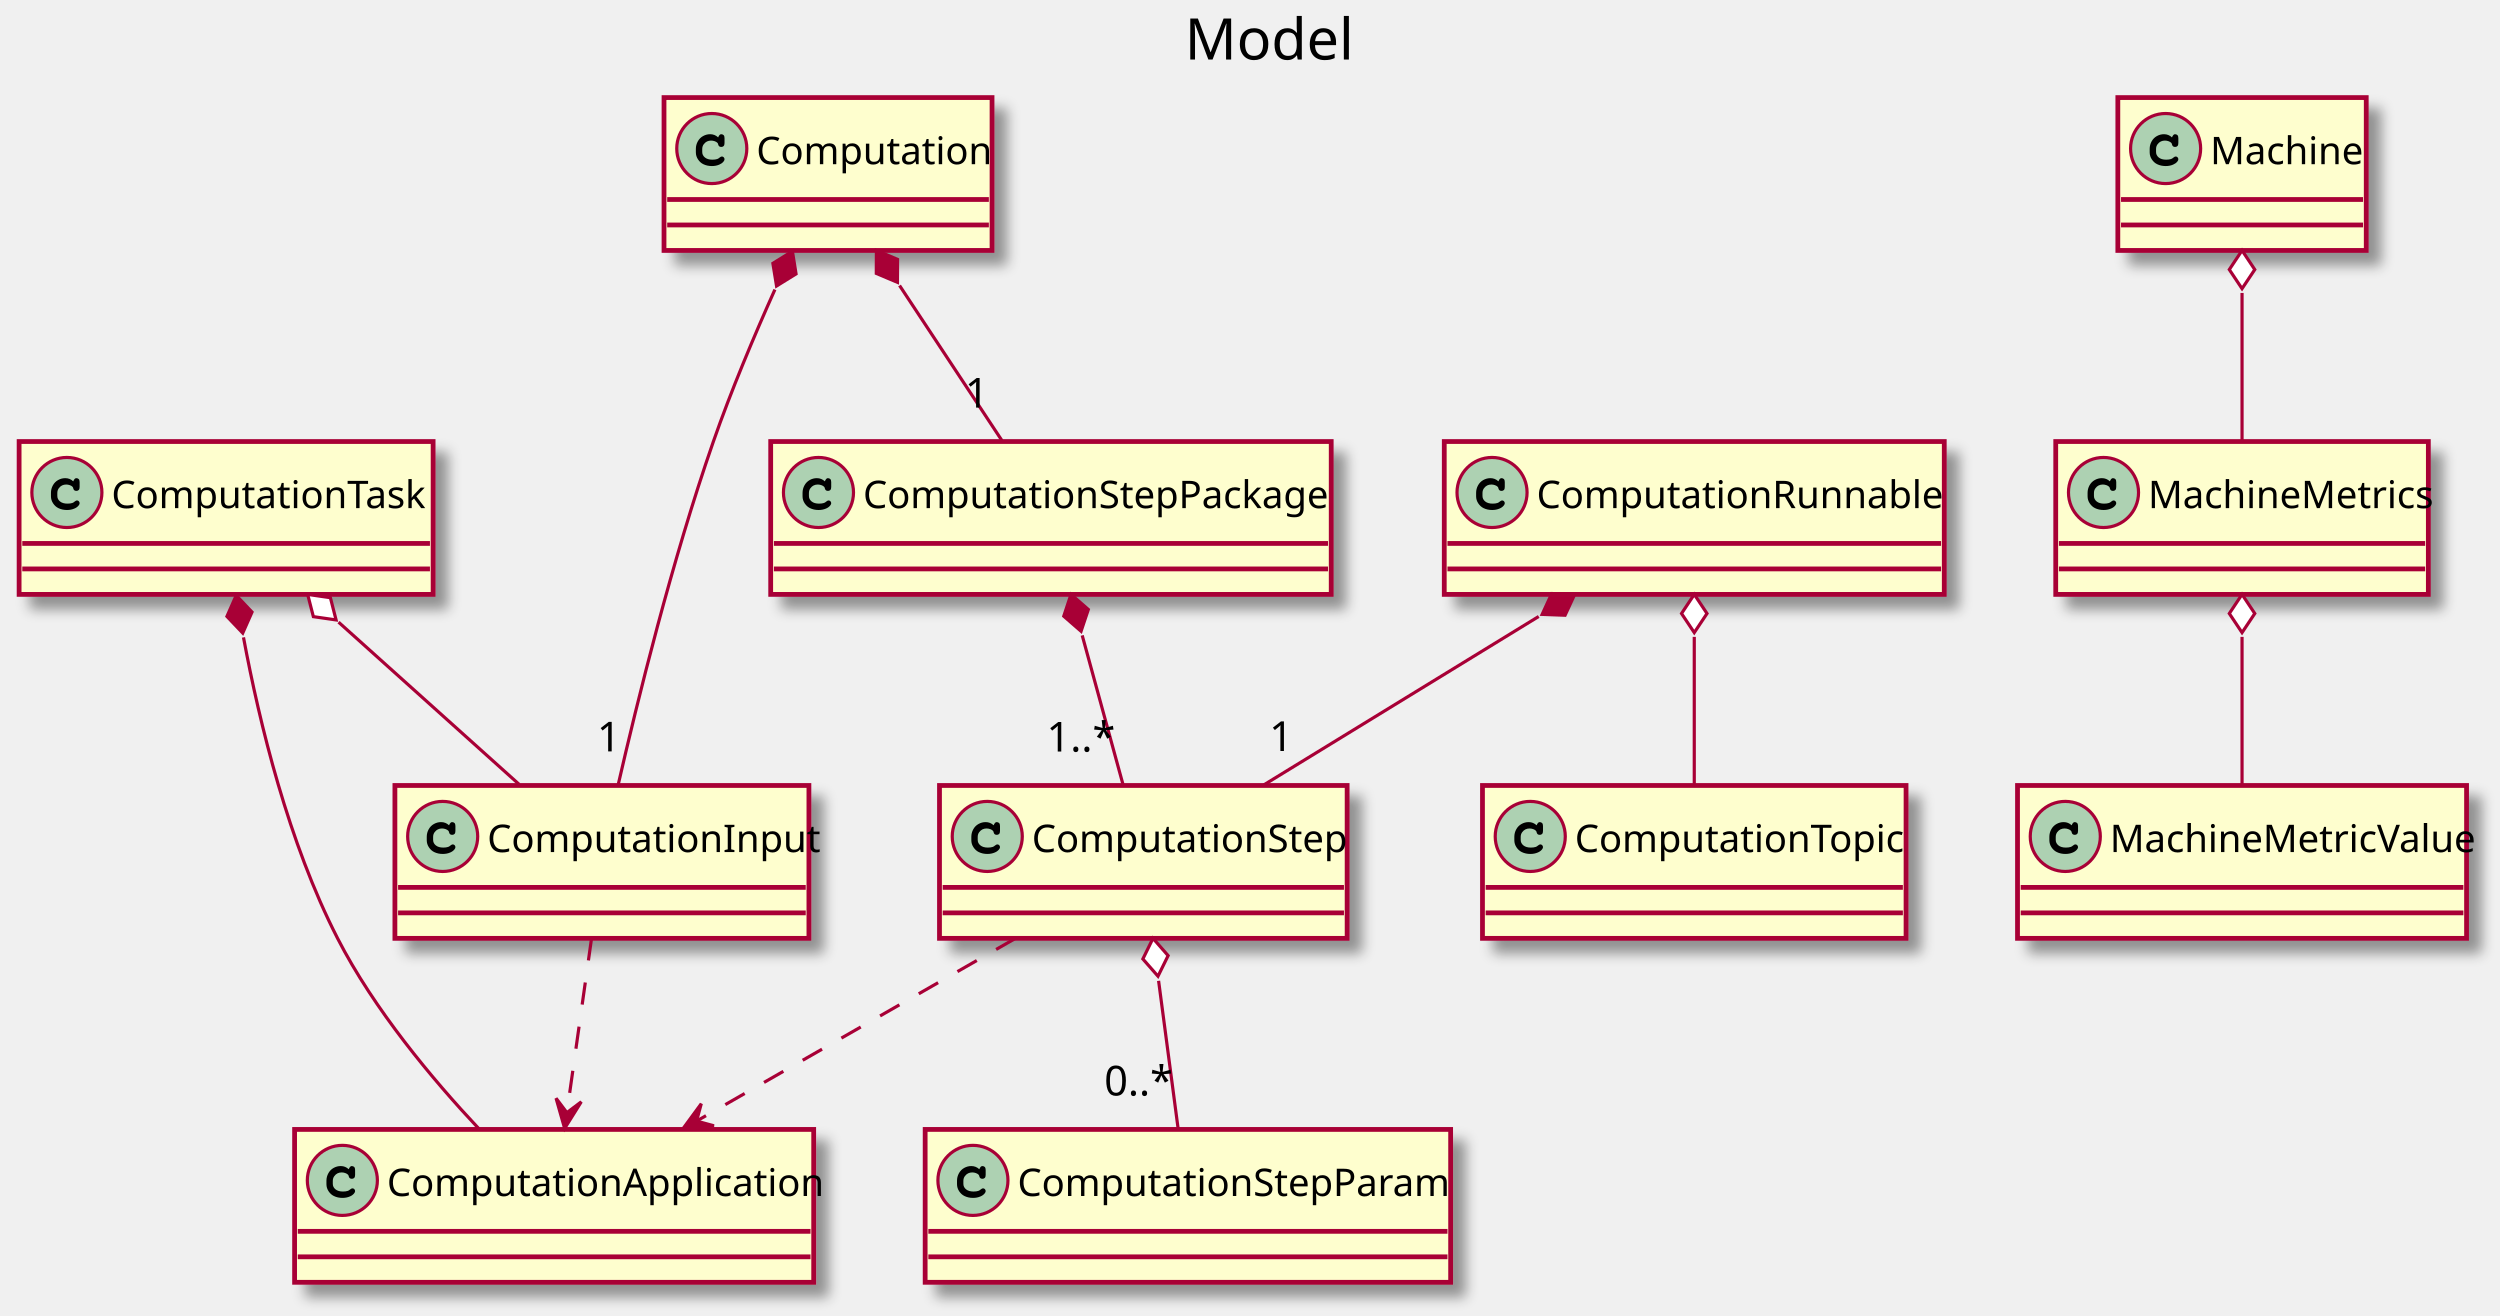
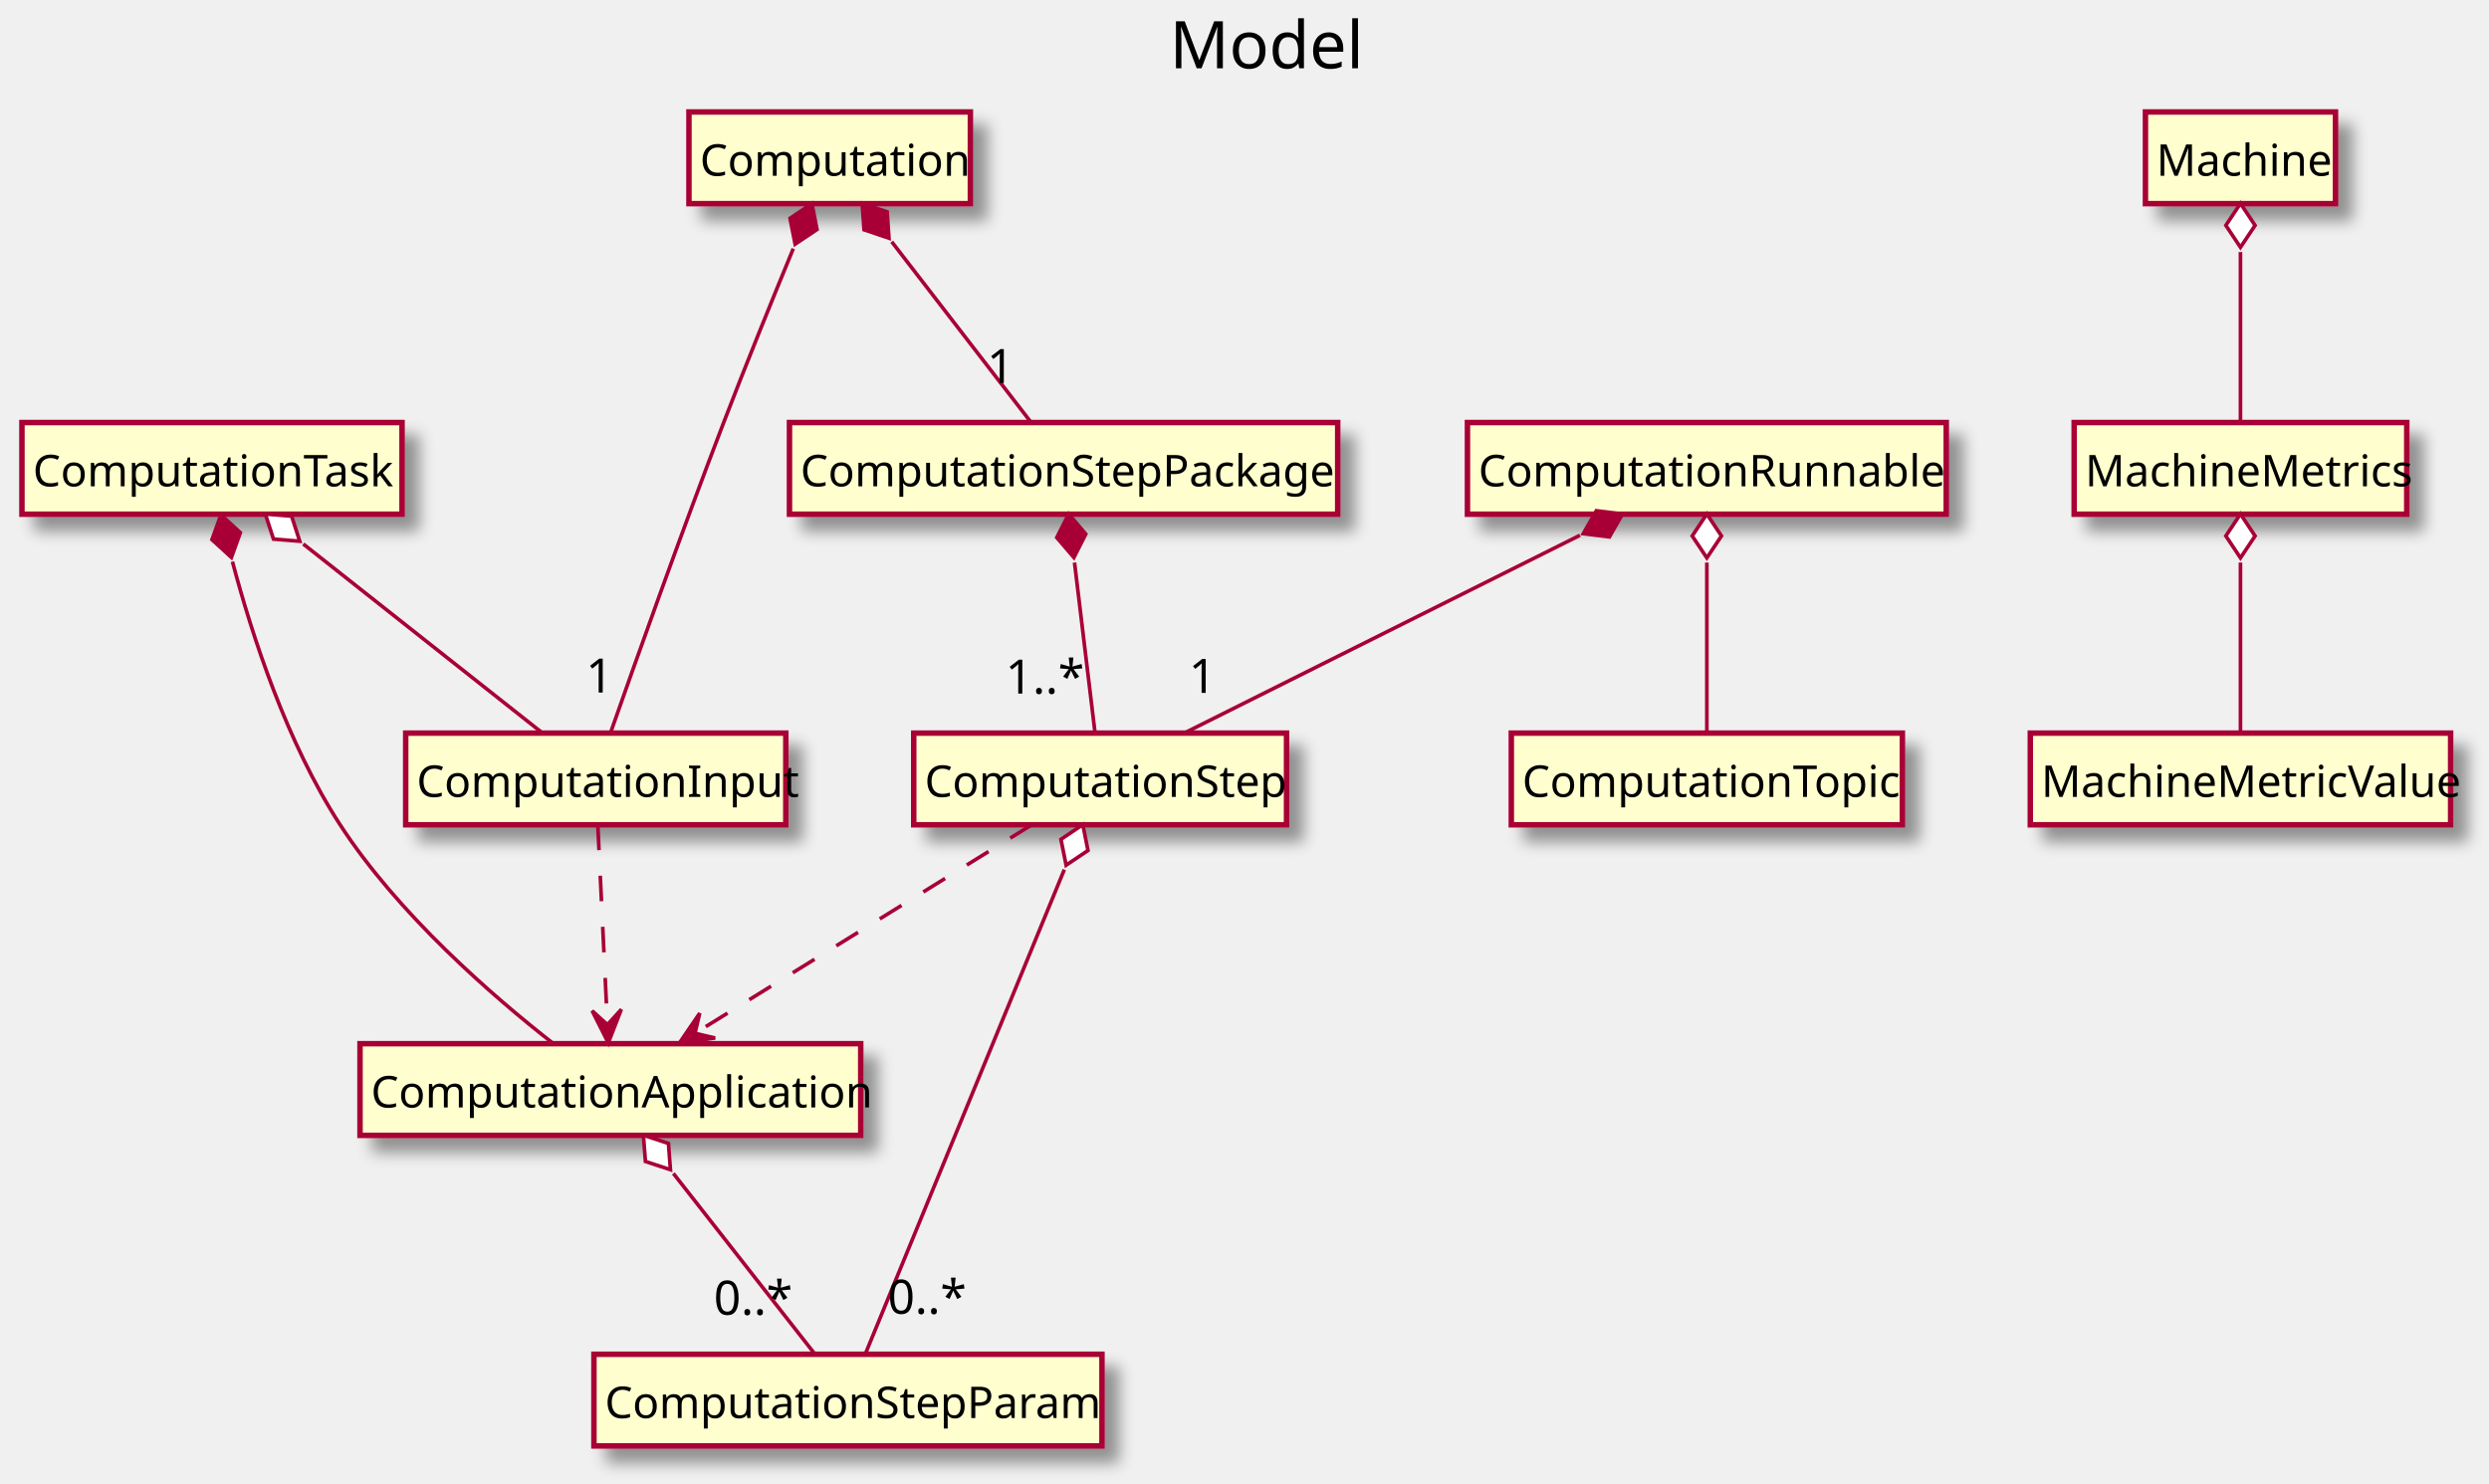
- <svg xmlns="http://www.w3.org/2000/svg" contentScriptType="application/ecmascript" contentStyleType="text/css" height="413px" preserveAspectRatio="none" style="width:785px;height:413px;" version="1.1" viewBox="0 0 785 413" width="785px" zoomAndPan="magnify">
+ <svg xmlns="http://www.w3.org/2000/svg" contentScriptType="application/ecmascript" contentStyleType="text/css" height="406px" preserveAspectRatio="none" style="width:681px;height:406px;" version="1.1" viewBox="0 0 681 406" width="681px" zoomAndPan="magnify">
  <defs>
-     <filter height="300%" id="ffvbv1edwyb8y" width="300%" x="-1" y="-1">
+     <filter height="300%" id="f1iqrw3px5tryk" width="300%" x="-1" y="-1">
      <feGaussianBlur result="blurOut" stdDeviation="2.0" />
      <feColorMatrix in="blurOut" result="blurOut2" type="matrix" values="0 0 0 0 0 0 0 0 0 0 0 0 0 0 0 0 0 0 .4 0" />
      <feOffset dx="4.0" dy="4.0" in="blurOut2" result="blurOut3" />
      <feBlend in="SourceGraphic" in2="blurOut3" mode="normal" />
    </filter>
  </defs>
  <g>
-     <text fill="#000000" font-family="sans-serif" font-size="18" lengthAdjust="spacingAndGlyphs" textLength="49" x="372" y="18.686">Model</text>
-     <rect fill="#FEFECE" filter="url(#ffvbv1edwyb8y)" height="48" id="ComputationTask" style="stroke: #A80036; stroke-width: 1.5;" width="130" x="6" y="138.641" />
-     <ellipse cx="21" cy="154.641" fill="#ADD1B2" rx="11" ry="11" style="stroke: #A80036; stroke-width: 1.0;" />
-     <path d="M23,151.141 Q23.203,150.641 23.438,150.391 Q23.672,150.141 23.938,150.141 Q24.406,150.141 24.703,150.422 Q25,150.703 25,151.359 L25,152.922 Q25,153.578 24.719,153.859 Q24.438,154.141 24,154.141 Q23.609,154.141 23.359,153.969 Q23.109,153.797 23,153.344 Q22.953,153.031 22.781,152.859 Q22.469,152.531 21.906,152.336 Q21.344,152.141 20.781,152.141 Q20.078,152.141 19.492,152.422 Q18.906,152.703 18.453,153.328 Q18,153.953 18,154.812 L18,155.734 Q18,156.766 18.844,157.453 Q19.688,158.141 21.188,158.141 Q22.078,158.141 22.703,157.938 Q23.062,157.828 23.469,157.469 Q23.734,157.266 23.875,157.203 Q24.016,157.141 24.188,157.141 Q24.516,157.141 24.758,157.398 Q25,157.656 25,158.016 Q25,158.359 24.656,158.766 Q24.156,159.359 23.359,159.688 Q22.312,160.141 21.031,160.141 Q19.531,160.141 18.328,159.547 Q17.359,159.078 16.68,158.062 Q16,157.047 16,155.844 L16,154.75 Q16,153.5 16.602,152.406 Q17.203,151.312 18.258,150.727 Q19.312,150.141 20.5,150.141 Q21.219,150.141 21.844,150.391 Q22.469,150.641 23,151.141 Z " />
-     <text fill="#000000" font-family="sans-serif" font-size="12" lengthAdjust="spacingAndGlyphs" textLength="98" x="35" y="159.551">ComputationTask</text>
-     <line style="stroke: #A80036; stroke-width: 1.5;" x1="7" x2="135" y1="170.641" y2="170.641" />
-     <line style="stroke: #A80036; stroke-width: 1.5;" x1="7" x2="135" y1="178.641" y2="178.641" />
-     <rect fill="#FEFECE" filter="url(#ffvbv1edwyb8y)" height="48" id="ComputationApplication" style="stroke: #A80036; stroke-width: 1.5;" width="163" x="92.5" y="354.641" />
-     <ellipse cx="107.5" cy="370.641" fill="#ADD1B2" rx="11" ry="11" style="stroke: #A80036; stroke-width: 1.0;" />
-     <path d="M109.5,367.141 Q109.703,366.641 109.938,366.391 Q110.172,366.141 110.438,366.141 Q110.906,366.141 111.203,366.422 Q111.5,366.703 111.5,367.359 L111.5,368.922 Q111.5,369.578 111.219,369.859 Q110.938,370.141 110.5,370.141 Q110.109,370.141 109.859,369.969 Q109.609,369.797 109.5,369.344 Q109.453,369.031 109.281,368.859 Q108.969,368.531 108.406,368.336 Q107.844,368.141 107.281,368.141 Q106.578,368.141 105.992,368.422 Q105.406,368.703 104.953,369.328 Q104.5,369.953 104.5,370.812 L104.5,371.734 Q104.5,372.766 105.344,373.453 Q106.188,374.141 107.688,374.141 Q108.578,374.141 109.203,373.938 Q109.562,373.828 109.969,373.469 Q110.234,373.266 110.375,373.203 Q110.516,373.141 110.688,373.141 Q111.016,373.141 111.258,373.398 Q111.5,373.656 111.5,374.016 Q111.5,374.359 111.156,374.766 Q110.656,375.359 109.859,375.688 Q108.812,376.141 107.531,376.141 Q106.031,376.141 104.828,375.547 Q103.859,375.078 103.18,374.062 Q102.5,373.047 102.5,371.844 L102.5,370.75 Q102.5,369.5 103.102,368.406 Q103.703,367.312 104.758,366.727 Q105.812,366.141 107,366.141 Q107.719,366.141 108.344,366.391 Q108.969,366.641 109.5,367.141 Z " />
-     <text fill="#000000" font-family="sans-serif" font-size="12" lengthAdjust="spacingAndGlyphs" textLength="131" x="121.5" y="375.551">ComputationApplication</text>
-     <line style="stroke: #A80036; stroke-width: 1.5;" x1="93.5" x2="254.5" y1="386.641" y2="386.641" />
-     <line style="stroke: #A80036; stroke-width: 1.5;" x1="93.5" x2="254.5" y1="394.641" y2="394.641" />
-     <rect fill="#FEFECE" filter="url(#ffvbv1edwyb8y)" height="48" id="ComputationInput" style="stroke: #A80036; stroke-width: 1.5;" width="130" x="124" y="246.641" />
-     <ellipse cx="139" cy="262.641" fill="#ADD1B2" rx="11" ry="11" style="stroke: #A80036; stroke-width: 1.0;" />
-     <path d="M141,259.141 Q141.203,258.641 141.438,258.391 Q141.672,258.141 141.938,258.141 Q142.406,258.141 142.703,258.422 Q143,258.703 143,259.359 L143,260.922 Q143,261.578 142.719,261.859 Q142.438,262.141 142,262.141 Q141.609,262.141 141.359,261.969 Q141.109,261.797 141,261.344 Q140.953,261.031 140.781,260.859 Q140.469,260.531 139.906,260.336 Q139.344,260.141 138.781,260.141 Q138.078,260.141 137.492,260.422 Q136.906,260.703 136.453,261.328 Q136,261.953 136,262.812 L136,263.734 Q136,264.766 136.844,265.453 Q137.688,266.141 139.188,266.141 Q140.078,266.141 140.703,265.938 Q141.062,265.828 141.469,265.469 Q141.734,265.266 141.875,265.203 Q142.016,265.141 142.188,265.141 Q142.516,265.141 142.758,265.398 Q143,265.656 143,266.016 Q143,266.359 142.656,266.766 Q142.156,267.359 141.359,267.688 Q140.312,268.141 139.031,268.141 Q137.531,268.141 136.328,267.547 Q135.359,267.078 134.68,266.062 Q134,265.047 134,263.844 L134,262.75 Q134,261.5 134.602,260.406 Q135.203,259.312 136.258,258.727 Q137.312,258.141 138.5,258.141 Q139.219,258.141 139.844,258.391 Q140.469,258.641 141,259.141 Z " />
-     <text fill="#000000" font-family="sans-serif" font-size="12" lengthAdjust="spacingAndGlyphs" textLength="98" x="153" y="267.551">ComputationInput</text>
-     <line style="stroke: #A80036; stroke-width: 1.5;" x1="125" x2="253" y1="278.641" y2="278.641" />
-     <line style="stroke: #A80036; stroke-width: 1.5;" x1="125" x2="253" y1="286.641" y2="286.641" />
-     <rect fill="#FEFECE" filter="url(#ffvbv1edwyb8y)" height="48" id="ComputationStep" style="stroke: #A80036; stroke-width: 1.5;" width="128" x="295" y="246.641" />
-     <ellipse cx="310" cy="262.641" fill="#ADD1B2" rx="11" ry="11" style="stroke: #A80036; stroke-width: 1.0;" />
-     <path d="M312,259.141 Q312.203,258.641 312.438,258.391 Q312.672,258.141 312.938,258.141 Q313.406,258.141 313.703,258.422 Q314,258.703 314,259.359 L314,260.922 Q314,261.578 313.719,261.859 Q313.438,262.141 313,262.141 Q312.609,262.141 312.359,261.969 Q312.109,261.797 312,261.344 Q311.953,261.031 311.781,260.859 Q311.469,260.531 310.906,260.336 Q310.344,260.141 309.781,260.141 Q309.078,260.141 308.492,260.422 Q307.906,260.703 307.453,261.328 Q307,261.953 307,262.812 L307,263.734 Q307,264.766 307.844,265.453 Q308.688,266.141 310.188,266.141 Q311.078,266.141 311.703,265.938 Q312.062,265.828 312.469,265.469 Q312.734,265.266 312.875,265.203 Q313.016,265.141 313.188,265.141 Q313.516,265.141 313.758,265.398 Q314,265.656 314,266.016 Q314,266.359 313.656,266.766 Q313.156,267.359 312.359,267.688 Q311.312,268.141 310.031,268.141 Q308.531,268.141 307.328,267.547 Q306.359,267.078 305.68,266.062 Q305,265.047 305,263.844 L305,262.75 Q305,261.5 305.602,260.406 Q306.203,259.312 307.258,258.727 Q308.312,258.141 309.5,258.141 Q310.219,258.141 310.844,258.391 Q311.469,258.641 312,259.141 Z " />
-     <text fill="#000000" font-family="sans-serif" font-size="12" lengthAdjust="spacingAndGlyphs" textLength="96" x="324" y="267.551">ComputationStep</text>
-     <line style="stroke: #A80036; stroke-width: 1.5;" x1="296" x2="422" y1="278.641" y2="278.641" />
-     <line style="stroke: #A80036; stroke-width: 1.5;" x1="296" x2="422" y1="286.641" y2="286.641" />
-     <rect fill="#FEFECE" filter="url(#ffvbv1edwyb8y)" height="48" id="ComputationStepPackage" style="stroke: #A80036; stroke-width: 1.5;" width="176" x="242" y="138.641" />
-     <ellipse cx="257" cy="154.641" fill="#ADD1B2" rx="11" ry="11" style="stroke: #A80036; stroke-width: 1.0;" />
-     <path d="M259,151.141 Q259.203,150.641 259.438,150.391 Q259.672,150.141 259.938,150.141 Q260.406,150.141 260.703,150.422 Q261,150.703 261,151.359 L261,152.922 Q261,153.578 260.719,153.859 Q260.438,154.141 260,154.141 Q259.609,154.141 259.359,153.969 Q259.109,153.797 259,153.344 Q258.953,153.031 258.781,152.859 Q258.469,152.531 257.906,152.336 Q257.344,152.141 256.781,152.141 Q256.078,152.141 255.492,152.422 Q254.906,152.703 254.453,153.328 Q254,153.953 254,154.812 L254,155.734 Q254,156.766 254.844,157.453 Q255.688,158.141 257.188,158.141 Q258.078,158.141 258.703,157.938 Q259.062,157.828 259.469,157.469 Q259.734,157.266 259.875,157.203 Q260.016,157.141 260.188,157.141 Q260.516,157.141 260.758,157.398 Q261,157.656 261,158.016 Q261,158.359 260.656,158.766 Q260.156,159.359 259.359,159.688 Q258.312,160.141 257.031,160.141 Q255.531,160.141 254.328,159.547 Q253.359,159.078 252.68,158.062 Q252,157.047 252,155.844 L252,154.75 Q252,153.5 252.602,152.406 Q253.203,151.312 254.258,150.727 Q255.312,150.141 256.5,150.141 Q257.219,150.141 257.844,150.391 Q258.469,150.641 259,151.141 Z " />
-     <text fill="#000000" font-family="sans-serif" font-size="12" lengthAdjust="spacingAndGlyphs" textLength="144" x="271" y="159.551">ComputationStepPackage</text>
-     <line style="stroke: #A80036; stroke-width: 1.5;" x1="243" x2="417" y1="170.641" y2="170.641" />
-     <line style="stroke: #A80036; stroke-width: 1.5;" x1="243" x2="417" y1="178.641" y2="178.641" />
-     <rect fill="#FEFECE" filter="url(#ffvbv1edwyb8y)" height="48" id="ComputationStepParam" style="stroke: #A80036; stroke-width: 1.5;" width="165" x="290.5" y="354.641" />
-     <ellipse cx="305.5" cy="370.641" fill="#ADD1B2" rx="11" ry="11" style="stroke: #A80036; stroke-width: 1.0;" />
-     <path d="M307.5,367.141 Q307.703,366.641 307.938,366.391 Q308.172,366.141 308.438,366.141 Q308.906,366.141 309.203,366.422 Q309.5,366.703 309.5,367.359 L309.5,368.922 Q309.5,369.578 309.219,369.859 Q308.938,370.141 308.5,370.141 Q308.109,370.141 307.859,369.969 Q307.609,369.797 307.5,369.344 Q307.453,369.031 307.281,368.859 Q306.969,368.531 306.406,368.336 Q305.844,368.141 305.281,368.141 Q304.578,368.141 303.992,368.422 Q303.406,368.703 302.953,369.328 Q302.5,369.953 302.5,370.812 L302.5,371.734 Q302.5,372.766 303.344,373.453 Q304.188,374.141 305.688,374.141 Q306.578,374.141 307.203,373.938 Q307.562,373.828 307.969,373.469 Q308.234,373.266 308.375,373.203 Q308.516,373.141 308.688,373.141 Q309.016,373.141 309.258,373.398 Q309.5,373.656 309.5,374.016 Q309.5,374.359 309.156,374.766 Q308.656,375.359 307.859,375.688 Q306.812,376.141 305.531,376.141 Q304.031,376.141 302.828,375.547 Q301.859,375.078 301.18,374.062 Q300.5,373.047 300.5,371.844 L300.5,370.75 Q300.5,369.5 301.102,368.406 Q301.703,367.312 302.758,366.727 Q303.812,366.141 305,366.141 Q305.719,366.141 306.344,366.391 Q306.969,366.641 307.5,367.141 Z " />
-     <text fill="#000000" font-family="sans-serif" font-size="12" lengthAdjust="spacingAndGlyphs" textLength="133" x="319.5" y="375.551">ComputationStepParam</text>
-     <line style="stroke: #A80036; stroke-width: 1.5;" x1="291.5" x2="454.5" y1="386.641" y2="386.641" />
-     <line style="stroke: #A80036; stroke-width: 1.5;" x1="291.5" x2="454.5" y1="394.641" y2="394.641" />
-     <rect fill="#FEFECE" filter="url(#ffvbv1edwyb8y)" height="48" id="ComputationRunnable" style="stroke: #A80036; stroke-width: 1.5;" width="157" x="453.5" y="138.641" />
-     <ellipse cx="468.5" cy="154.641" fill="#ADD1B2" rx="11" ry="11" style="stroke: #A80036; stroke-width: 1.0;" />
-     <path d="M470.5,151.141 Q470.703,150.641 470.938,150.391 Q471.172,150.141 471.438,150.141 Q471.906,150.141 472.203,150.422 Q472.5,150.703 472.5,151.359 L472.5,152.922 Q472.5,153.578 472.219,153.859 Q471.938,154.141 471.5,154.141 Q471.109,154.141 470.859,153.969 Q470.609,153.797 470.5,153.344 Q470.453,153.031 470.281,152.859 Q469.969,152.531 469.406,152.336 Q468.844,152.141 468.281,152.141 Q467.578,152.141 466.992,152.422 Q466.406,152.703 465.953,153.328 Q465.5,153.953 465.5,154.812 L465.5,155.734 Q465.5,156.766 466.344,157.453 Q467.188,158.141 468.688,158.141 Q469.578,158.141 470.203,157.938 Q470.562,157.828 470.969,157.469 Q471.234,157.266 471.375,157.203 Q471.516,157.141 471.688,157.141 Q472.016,157.141 472.258,157.398 Q472.5,157.656 472.5,158.016 Q472.5,158.359 472.156,158.766 Q471.656,159.359 470.859,159.688 Q469.812,160.141 468.531,160.141 Q467.031,160.141 465.828,159.547 Q464.859,159.078 464.18,158.062 Q463.5,157.047 463.5,155.844 L463.5,154.75 Q463.5,153.5 464.102,152.406 Q464.703,151.312 465.758,150.727 Q466.812,150.141 468,150.141 Q468.719,150.141 469.344,150.391 Q469.969,150.641 470.5,151.141 Z " />
-     <text fill="#000000" font-family="sans-serif" font-size="12" lengthAdjust="spacingAndGlyphs" textLength="125" x="482.5" y="159.551">ComputationRunnable</text>
-     <line style="stroke: #A80036; stroke-width: 1.5;" x1="454.5" x2="609.5" y1="170.641" y2="170.641" />
-     <line style="stroke: #A80036; stroke-width: 1.5;" x1="454.5" x2="609.5" y1="178.641" y2="178.641" />
-     <rect fill="#FEFECE" filter="url(#ffvbv1edwyb8y)" height="48" id="ComputationTopic" style="stroke: #A80036; stroke-width: 1.5;" width="133" x="465.5" y="246.641" />
-     <ellipse cx="480.5" cy="262.641" fill="#ADD1B2" rx="11" ry="11" style="stroke: #A80036; stroke-width: 1.0;" />
-     <path d="M482.5,259.141 Q482.703,258.641 482.938,258.391 Q483.172,258.141 483.438,258.141 Q483.906,258.141 484.203,258.422 Q484.5,258.703 484.5,259.359 L484.5,260.922 Q484.5,261.578 484.219,261.859 Q483.938,262.141 483.5,262.141 Q483.109,262.141 482.859,261.969 Q482.609,261.797 482.5,261.344 Q482.453,261.031 482.281,260.859 Q481.969,260.531 481.406,260.336 Q480.844,260.141 480.281,260.141 Q479.578,260.141 478.992,260.422 Q478.406,260.703 477.953,261.328 Q477.5,261.953 477.5,262.812 L477.5,263.734 Q477.5,264.766 478.344,265.453 Q479.188,266.141 480.688,266.141 Q481.578,266.141 482.203,265.938 Q482.562,265.828 482.969,265.469 Q483.234,265.266 483.375,265.203 Q483.516,265.141 483.688,265.141 Q484.016,265.141 484.258,265.398 Q484.5,265.656 484.5,266.016 Q484.5,266.359 484.156,266.766 Q483.656,267.359 482.859,267.688 Q481.812,268.141 480.531,268.141 Q479.031,268.141 477.828,267.547 Q476.859,267.078 476.18,266.062 Q475.5,265.047 475.5,263.844 L475.5,262.75 Q475.5,261.5 476.102,260.406 Q476.703,259.312 477.758,258.727 Q478.812,258.141 480,258.141 Q480.719,258.141 481.344,258.391 Q481.969,258.641 482.5,259.141 Z " />
-     <text fill="#000000" font-family="sans-serif" font-size="12" lengthAdjust="spacingAndGlyphs" textLength="101" x="494.5" y="267.551">ComputationTopic</text>
-     <line style="stroke: #A80036; stroke-width: 1.5;" x1="466.5" x2="597.5" y1="278.641" y2="278.641" />
-     <line style="stroke: #A80036; stroke-width: 1.5;" x1="466.5" x2="597.5" y1="286.641" y2="286.641" />
-     <rect fill="#FEFECE" filter="url(#ffvbv1edwyb8y)" height="48" id="Computation" style="stroke: #A80036; stroke-width: 1.5;" width="103" x="208.5" y="30.641" />
-     <ellipse cx="223.5" cy="46.641" fill="#ADD1B2" rx="11" ry="11" style="stroke: #A80036; stroke-width: 1.0;" />
-     <path d="M225.5,43.141 Q225.703,42.641 225.938,42.391 Q226.172,42.141 226.438,42.141 Q226.906,42.141 227.203,42.422 Q227.5,42.703 227.5,43.359 L227.5,44.922 Q227.5,45.578 227.219,45.859 Q226.938,46.141 226.5,46.141 Q226.109,46.141 225.859,45.969 Q225.609,45.797 225.5,45.344 Q225.453,45.031 225.281,44.859 Q224.969,44.531 224.406,44.336 Q223.844,44.141 223.281,44.141 Q222.578,44.141 221.992,44.422 Q221.406,44.703 220.953,45.328 Q220.5,45.953 220.5,46.812 L220.5,47.734 Q220.5,48.766 221.344,49.453 Q222.188,50.141 223.688,50.141 Q224.578,50.141 225.203,49.938 Q225.562,49.828 225.969,49.469 Q226.234,49.266 226.375,49.203 Q226.516,49.141 226.688,49.141 Q227.016,49.141 227.258,49.398 Q227.5,49.656 227.5,50.016 Q227.5,50.359 227.156,50.766 Q226.656,51.359 225.859,51.688 Q224.812,52.141 223.531,52.141 Q222.031,52.141 220.828,51.547 Q219.859,51.078 219.18,50.062 Q218.5,49.047 218.5,47.844 L218.5,46.75 Q218.5,45.5 219.102,44.406 Q219.703,43.312 220.758,42.727 Q221.812,42.141 223,42.141 Q223.719,42.141 224.344,42.391 Q224.969,42.641 225.5,43.141 Z " />
-     <text fill="#000000" font-family="sans-serif" font-size="12" lengthAdjust="spacingAndGlyphs" textLength="71" x="237.5" y="51.551">Computation</text>
-     <line style="stroke: #A80036; stroke-width: 1.5;" x1="209.5" x2="310.5" y1="62.641" y2="62.641" />
-     <line style="stroke: #A80036; stroke-width: 1.5;" x1="209.5" x2="310.5" y1="70.641" y2="70.641" />
-     <rect fill="#FEFECE" filter="url(#ffvbv1edwyb8y)" height="48" id="Machine" style="stroke: #A80036; stroke-width: 1.5;" width="78" x="665" y="30.641" />
-     <ellipse cx="680" cy="46.641" fill="#ADD1B2" rx="11" ry="11" style="stroke: #A80036; stroke-width: 1.0;" />
-     <path d="M682,43.141 Q682.203,42.641 682.438,42.391 Q682.672,42.141 682.938,42.141 Q683.406,42.141 683.703,42.422 Q684,42.703 684,43.359 L684,44.922 Q684,45.578 683.719,45.859 Q683.438,46.141 683,46.141 Q682.609,46.141 682.359,45.969 Q682.109,45.797 682,45.344 Q681.953,45.031 681.781,44.859 Q681.469,44.531 680.906,44.336 Q680.344,44.141 679.781,44.141 Q679.078,44.141 678.492,44.422 Q677.906,44.703 677.453,45.328 Q677,45.953 677,46.812 L677,47.734 Q677,48.766 677.844,49.453 Q678.688,50.141 680.188,50.141 Q681.078,50.141 681.703,49.938 Q682.062,49.828 682.469,49.469 Q682.734,49.266 682.875,49.203 Q683.016,49.141 683.188,49.141 Q683.516,49.141 683.758,49.398 Q684,49.656 684,50.016 Q684,50.359 683.656,50.766 Q683.156,51.359 682.359,51.688 Q681.312,52.141 680.031,52.141 Q678.531,52.141 677.328,51.547 Q676.359,51.078 675.68,50.062 Q675,49.047 675,47.844 L675,46.75 Q675,45.5 675.602,44.406 Q676.203,43.312 677.258,42.727 Q678.312,42.141 679.5,42.141 Q680.219,42.141 680.844,42.391 Q681.469,42.641 682,43.141 Z " />
-     <text fill="#000000" font-family="sans-serif" font-size="12" lengthAdjust="spacingAndGlyphs" textLength="46" x="694" y="51.551">Machine</text>
-     <line style="stroke: #A80036; stroke-width: 1.5;" x1="666" x2="742" y1="62.641" y2="62.641" />
-     <line style="stroke: #A80036; stroke-width: 1.5;" x1="666" x2="742" y1="70.641" y2="70.641" />
-     <rect fill="#FEFECE" filter="url(#ffvbv1edwyb8y)" height="48" id="MachineMetrics" style="stroke: #A80036; stroke-width: 1.5;" width="117" x="645.5" y="138.641" />
-     <ellipse cx="660.5" cy="154.641" fill="#ADD1B2" rx="11" ry="11" style="stroke: #A80036; stroke-width: 1.0;" />
-     <path d="M662.5,151.141 Q662.703,150.641 662.938,150.391 Q663.172,150.141 663.438,150.141 Q663.906,150.141 664.203,150.422 Q664.5,150.703 664.5,151.359 L664.5,152.922 Q664.5,153.578 664.219,153.859 Q663.938,154.141 663.5,154.141 Q663.109,154.141 662.859,153.969 Q662.609,153.797 662.5,153.344 Q662.453,153.031 662.281,152.859 Q661.969,152.531 661.406,152.336 Q660.844,152.141 660.281,152.141 Q659.578,152.141 658.992,152.422 Q658.406,152.703 657.953,153.328 Q657.5,153.953 657.5,154.812 L657.5,155.734 Q657.5,156.766 658.344,157.453 Q659.188,158.141 660.688,158.141 Q661.578,158.141 662.203,157.938 Q662.562,157.828 662.969,157.469 Q663.234,157.266 663.375,157.203 Q663.516,157.141 663.688,157.141 Q664.016,157.141 664.258,157.398 Q664.5,157.656 664.5,158.016 Q664.5,158.359 664.156,158.766 Q663.656,159.359 662.859,159.688 Q661.812,160.141 660.531,160.141 Q659.031,160.141 657.828,159.547 Q656.859,159.078 656.18,158.062 Q655.5,157.047 655.5,155.844 L655.5,154.75 Q655.5,153.5 656.102,152.406 Q656.703,151.312 657.758,150.727 Q658.812,150.141 660,150.141 Q660.719,150.141 661.344,150.391 Q661.969,150.641 662.5,151.141 Z " />
-     <text fill="#000000" font-family="sans-serif" font-size="12" lengthAdjust="spacingAndGlyphs" textLength="85" x="674.5" y="159.551">MachineMetrics</text>
-     <line style="stroke: #A80036; stroke-width: 1.5;" x1="646.5" x2="761.5" y1="170.641" y2="170.641" />
-     <line style="stroke: #A80036; stroke-width: 1.5;" x1="646.5" x2="761.5" y1="178.641" y2="178.641" />
-     <rect fill="#FEFECE" filter="url(#ffvbv1edwyb8y)" height="48" id="MachineMetricValue" style="stroke: #A80036; stroke-width: 1.5;" width="141" x="633.5" y="246.641" />
-     <ellipse cx="648.5" cy="262.641" fill="#ADD1B2" rx="11" ry="11" style="stroke: #A80036; stroke-width: 1.0;" />
-     <path d="M650.5,259.141 Q650.703,258.641 650.938,258.391 Q651.172,258.141 651.438,258.141 Q651.906,258.141 652.203,258.422 Q652.5,258.703 652.5,259.359 L652.5,260.922 Q652.5,261.578 652.219,261.859 Q651.938,262.141 651.5,262.141 Q651.109,262.141 650.859,261.969 Q650.609,261.797 650.5,261.344 Q650.453,261.031 650.281,260.859 Q649.969,260.531 649.406,260.336 Q648.844,260.141 648.281,260.141 Q647.578,260.141 646.992,260.422 Q646.406,260.703 645.953,261.328 Q645.5,261.953 645.5,262.812 L645.5,263.734 Q645.5,264.766 646.344,265.453 Q647.188,266.141 648.688,266.141 Q649.578,266.141 650.203,265.938 Q650.562,265.828 650.969,265.469 Q651.234,265.266 651.375,265.203 Q651.516,265.141 651.688,265.141 Q652.016,265.141 652.258,265.398 Q652.5,265.656 652.5,266.016 Q652.5,266.359 652.156,266.766 Q651.656,267.359 650.859,267.688 Q649.812,268.141 648.531,268.141 Q647.031,268.141 645.828,267.547 Q644.859,267.078 644.18,266.062 Q643.5,265.047 643.5,263.844 L643.5,262.75 Q643.5,261.5 644.102,260.406 Q644.703,259.312 645.758,258.727 Q646.812,258.141 648,258.141 Q648.719,258.141 649.344,258.391 Q649.969,258.641 650.5,259.141 Z " />
-     <text fill="#000000" font-family="sans-serif" font-size="12" lengthAdjust="spacingAndGlyphs" textLength="109" x="662.5" y="267.551">MachineMetricValue</text>
-     <line style="stroke: #A80036; stroke-width: 1.5;" x1="634.5" x2="773.5" y1="278.641" y2="278.641" />
-     <line style="stroke: #A80036; stroke-width: 1.5;" x1="634.5" x2="773.5" y1="286.641" y2="286.641" />
-     <path d="M76.454,200.135 C81.513,227.287 90.636,264.672 106,294.641 C117.473,317.019 135.756,338.877 150.476,354.54 " fill="none" id="ComputationTask-ComputationApplication" style="stroke: #A80036; stroke-width: 1.0;" />
-     <polygon fill="#A80036" points="74.168,186.962,71.253,193.557,76.22,198.785,79.135,192.189,74.168,186.962" style="stroke: #A80036; stroke-width: 1.0;" />
-     <path d="M106.303,195.354 C124.531,211.728 146.378,231.353 163.038,246.319 " fill="none" id="ComputationTask-ComputationInput" style="stroke: #A80036; stroke-width: 1.0;" />
-     <polygon fill="#FFFFFF" points="96.604,186.641,98.395,193.626,105.531,194.66,103.741,187.674,96.604,186.641" style="stroke: #A80036; stroke-width: 1.0;" />
-     <path d="M185.745,294.641 C183.481,310.644 180.446,332.087 178.029,349.169 " fill="none" id="ComputationInput-ComputationApplication" style="stroke: #A80036; stroke-width: 1.0; stroke-dasharray: 7.0,7.0;" />
-     <polygon fill="#A80036" points="177.3,354.319,182.522,345.968,178.001,349.368,174.601,344.847,177.3,354.319" style="stroke: #A80036; stroke-width: 1.0;" />
-     <path d="M339.813,199.51 C344.042,214.966 348.866,232.6 352.62,246.319 " fill="none" id="ComputationStepPackage-ComputationStep" style="stroke: #A80036; stroke-width: 1.0;" />
-     <polygon fill="#A80036" points="336.293,186.641,334.018,193.483,339.459,198.215,341.734,191.373,336.293,186.641" style="stroke: #A80036; stroke-width: 1.0;" />
-     <text fill="#000000" font-family="sans-serif" font-size="13" lengthAdjust="spacingAndGlyphs" textLength="20" x="328.627" y="235.978">1..*</text>
-     <path d="M363.799,307.979 C365.826,323.322 368.126,340.739 369.92,354.319 " fill="none" id="ComputationStep-ComputationStepParam" style="stroke: #A80036; stroke-width: 1.0;" />
-     <polygon fill="#FFFFFF" points="362.038,294.641,358.858,301.113,363.609,306.537,366.789,300.065,362.038,294.641" style="stroke: #A80036; stroke-width: 1.0;" />
-     <text fill="#000000" font-family="sans-serif" font-size="13" lengthAdjust="spacingAndGlyphs" textLength="20" x="346.732" y="343.979">0..*</text>
-     <path d="M318.858,294.641 C289.383,311.529 249.332,334.477 218.814,351.963 " fill="none" id="ComputationStep-ComputationApplication" style="stroke: #A80036; stroke-width: 1.0; stroke-dasharray: 7.0,7.0;" />
-     <polygon fill="#A80036" points="214.383,354.502,224.181,353.499,218.721,352.017,220.203,346.557,214.383,354.502" style="stroke: #A80036; stroke-width: 1.0;" />
-     <path d="M483.149,193.573 C455.761,210.354 422.116,230.969 396.763,246.503 " fill="none" id="ComputationRunnable-ComputationStep" style="stroke: #A80036; stroke-width: 1.0;" />
-     <polygon fill="#A80036" points="494.462,186.641,487.256,186.365,484.23,192.91,491.436,193.186,494.462,186.641" style="stroke: #A80036; stroke-width: 1.0;" />
-     <text fill="#000000" font-family="sans-serif" font-size="13" lengthAdjust="spacingAndGlyphs" textLength="7" x="398.543" y="235.807">1</text>
-     <path d="M532,199.979 C532,215.322 532,232.739 532,246.319 " fill="none" id="ComputationRunnable-ComputationTopic" style="stroke: #A80036; stroke-width: 1.0;" />
-     <polygon fill="#FFFFFF" points="532,186.641,528,192.641,532,198.641,536,192.641,532,186.641" style="stroke: #A80036; stroke-width: 1.0;" />
-     <path d="M282.457,89.648 C292.949,105.535 305.173,124.046 314.599,138.319 " fill="none" id="Computation-ComputationStepPackage" style="stroke: #A80036; stroke-width: 1.0;" />
-     <polygon fill="#A80036" points="275.189,78.641,275.158,85.852,281.802,88.654,281.833,81.443,275.189,78.641" style="stroke: #A80036; stroke-width: 1.0;" />
-     <text fill="#000000" font-family="sans-serif" font-size="13" lengthAdjust="spacingAndGlyphs" textLength="7" x="302.992" y="127.978">1</text>
-     <path d="M243.321,90.926 C236.792,105.504 229.554,122.695 224,138.641 C211.069,175.767 200.115,220.202 194.061,246.612 " fill="none" id="Computation-ComputationInput" style="stroke: #A80036; stroke-width: 1.0;" />
-     <polygon fill="#A80036" points="248.815,78.885,242.685,82.683,243.833,89.802,249.963,86.004,248.815,78.885" style="stroke: #A80036; stroke-width: 1.0;" />
-     <text fill="#000000" font-family="sans-serif" font-size="13" lengthAdjust="spacingAndGlyphs" textLength="7" x="187.461" y="235.944">1</text>
-     <path d="M704,91.979 C704,107.322 704,124.739 704,138.319 " fill="none" id="Machine-MachineMetrics" style="stroke: #A80036; stroke-width: 1.0;" />
-     <polygon fill="#FFFFFF" points="704,78.641,700,84.641,704,90.641,708,84.641,704,78.641" style="stroke: #A80036; stroke-width: 1.0;" />
-     <path d="M704,199.979 C704,215.322 704,232.739 704,246.319 " fill="none" id="MachineMetrics-MachineMetricValue" style="stroke: #A80036; stroke-width: 1.0;" />
-     <polygon fill="#FFFFFF" points="704,186.641,700,192.641,704,198.641,708,192.641,704,186.641" style="stroke: #A80036; stroke-width: 1.0;" />
+     <text fill="#000000" font-family="sans-serif" font-size="18" lengthAdjust="spacingAndGlyphs" textLength="49" x="320" y="18.686">Model</text>
+     <rect fill="#FEFECE" filter="url(#f1iqrw3px5tryk)" height="25.094" id="ComputationTask" style="stroke: #A80036; stroke-width: 1.5;" width="104" x="6" y="115.641" />
+     <text fill="#000000" font-family="sans-serif" font-size="12" lengthAdjust="spacingAndGlyphs" textLength="98" x="9" y="133.098">ComputationTask</text>
+     <rect fill="#FEFECE" filter="url(#f1iqrw3px5tryk)" height="25.094" id="ComputationApplication" style="stroke: #A80036; stroke-width: 1.5;" width="137" x="98.5" y="285.641" />
+     <text fill="#000000" font-family="sans-serif" font-size="12" lengthAdjust="spacingAndGlyphs" textLength="131" x="101.5" y="303.098">ComputationApplication</text>
+     <rect fill="#FEFECE" filter="url(#f1iqrw3px5tryk)" height="25.094" id="ComputationInput" style="stroke: #A80036; stroke-width: 1.5;" width="104" x="111" y="200.641" />
+     <text fill="#000000" font-family="sans-serif" font-size="12" lengthAdjust="spacingAndGlyphs" textLength="98" x="114" y="218.098">ComputationInput</text>
+     <rect fill="#FEFECE" filter="url(#f1iqrw3px5tryk)" height="25.094" id="ComputationStep" style="stroke: #A80036; stroke-width: 1.5;" width="102" x="250" y="200.641" />
+     <text fill="#000000" font-family="sans-serif" font-size="12" lengthAdjust="spacingAndGlyphs" textLength="96" x="253" y="218.098">ComputationStep</text>
+     <rect fill="#FEFECE" filter="url(#f1iqrw3px5tryk)" height="25.094" id="ComputationStepPackage" style="stroke: #A80036; stroke-width: 1.5;" width="150" x="216" y="115.641" />
+     <text fill="#000000" font-family="sans-serif" font-size="12" lengthAdjust="spacingAndGlyphs" textLength="144" x="219" y="133.098">ComputationStepPackage</text>
+     <rect fill="#FEFECE" filter="url(#f1iqrw3px5tryk)" height="25.094" id="ComputationStepParam" style="stroke: #A80036; stroke-width: 1.5;" width="139" x="162.5" y="370.641" />
+     <text fill="#000000" font-family="sans-serif" font-size="12" lengthAdjust="spacingAndGlyphs" textLength="133" x="165.5" y="388.098">ComputationStepParam</text>
+     <rect fill="#FEFECE" filter="url(#f1iqrw3px5tryk)" height="25.094" id="ComputationRunnable" style="stroke: #A80036; stroke-width: 1.5;" width="131" x="401.5" y="115.641" />
+     <text fill="#000000" font-family="sans-serif" font-size="12" lengthAdjust="spacingAndGlyphs" textLength="125" x="404.5" y="133.098">ComputationRunnable</text>
+     <rect fill="#FEFECE" filter="url(#f1iqrw3px5tryk)" height="25.094" id="ComputationTopic" style="stroke: #A80036; stroke-width: 1.5;" width="107" x="413.5" y="200.641" />
+     <text fill="#000000" font-family="sans-serif" font-size="12" lengthAdjust="spacingAndGlyphs" textLength="101" x="416.5" y="218.098">ComputationTopic</text>
+     <rect fill="#FEFECE" filter="url(#f1iqrw3px5tryk)" height="25.094" id="Computation" style="stroke: #A80036; stroke-width: 1.5;" width="77" x="188.5" y="30.641" />
+     <text fill="#000000" font-family="sans-serif" font-size="12" lengthAdjust="spacingAndGlyphs" textLength="71" x="191.5" y="48.098">Computation</text>
+     <rect fill="#FEFECE" filter="url(#f1iqrw3px5tryk)" height="25.094" id="Machine" style="stroke: #A80036; stroke-width: 1.5;" width="52" x="587" y="30.641" />
+     <text fill="#000000" font-family="sans-serif" font-size="12" lengthAdjust="spacingAndGlyphs" textLength="46" x="590" y="48.098">Machine</text>
+     <rect fill="#FEFECE" filter="url(#f1iqrw3px5tryk)" height="25.094" id="MachineMetrics" style="stroke: #A80036; stroke-width: 1.5;" width="91" x="567.5" y="115.641" />
+     <text fill="#000000" font-family="sans-serif" font-size="12" lengthAdjust="spacingAndGlyphs" textLength="85" x="570.5" y="133.098">MachineMetrics</text>
+     <rect fill="#FEFECE" filter="url(#f1iqrw3px5tryk)" height="25.094" id="MachineMetricValue" style="stroke: #A80036; stroke-width: 1.5;" width="115" x="555.5" y="200.641" />
+     <text fill="#000000" font-family="sans-serif" font-size="12" lengthAdjust="spacingAndGlyphs" textLength="109" x="558.5" y="218.098">MachineMetricValue</text>
+     <path d="M63.597,153.705 C68.992,174.096 78.496,203.273 93,225.641 C108.939,250.223 134.826,272.653 151.374,285.6 " fill="none" id="ComputationTask-ComputationApplication" style="stroke: #A80036; stroke-width: 1.0;" />
+     <polygon fill="#A80036" points="60.444,140.908,57.995,147.69,63.314,152.56,65.763,145.777,60.444,140.908" style="stroke: #A80036; stroke-width: 1.0;" />
+     <path d="M82.976,148.884 C103.287,164.939 131.261,187.052 148.186,200.431 " fill="none" id="ComputationTask-ComputationInput" style="stroke: #A80036; stroke-width: 1.0;" />
+     <polygon fill="#FFFFFF" points="72.6,140.682,74.826,147.54,82.014,148.123,79.787,141.264,72.6,140.682" style="stroke: #A80036; stroke-width: 1.0;" />
+     <path d="M184.237,321.151 C196.624,336.968 212.837,357.671 222.829,370.43 " fill="none" id="ComputationApplication-ComputationStepParam" style="stroke: #A80036; stroke-width: 1.0;" />
+     <polygon fill="#FFFFFF" points="176.038,310.681,176.588,317.872,183.436,320.129,182.887,312.939,176.038,310.681" style="stroke: #A80036; stroke-width: 1.0;" />
+     <text fill="#000000" font-family="sans-serif" font-size="13" lengthAdjust="spacingAndGlyphs" textLength="20" x="195.28" y="359.822">0..*</text>
+     <path d="M163.556,225.682 C164.239,239.849 165.402,263.989 166.186,280.246 " fill="none" id="ComputationInput-ComputationApplication" style="stroke: #A80036; stroke-width: 1.0; stroke-dasharray: 7.0,7.0;" />
+     <polygon fill="#A80036" points="166.436,285.431,169.997,276.248,166.195,280.437,162.006,276.634,166.436,285.431" style="stroke: #A80036; stroke-width: 1.0;" />
+     <path d="M293.991,153.963 C295.845,169.353 298.141,188.415 299.589,200.431 " fill="none" id="ComputationStepPackage-ComputationStep" style="stroke: #A80036; stroke-width: 1.0;" />
+     <polygon fill="#A80036" points="292.39,140.682,289.137,147.117,293.826,152.595,297.079,146.16,292.39,140.682" style="stroke: #A80036; stroke-width: 1.0;" />
+     <text fill="#000000" font-family="sans-serif" font-size="13" lengthAdjust="spacingAndGlyphs" textLength="20" x="275.096" y="189.822">1..*</text>
+     <path d="M291.204,237.993 C276.173,274.589 247.987,343.216 236.776,370.512 " fill="none" id="ComputationStep-ComputationStepParam" style="stroke: #A80036; stroke-width: 1.0;" />
+     <polygon fill="#FFFFFF" points="296.257,225.688,290.277,229.718,291.698,236.788,297.678,232.757,296.257,225.688" style="stroke: #A80036; stroke-width: 1.0;" />
+     <text fill="#000000" font-family="sans-serif" font-size="13" lengthAdjust="spacingAndGlyphs" textLength="20" x="242.871" y="359.552">0..*</text>
+     <path d="M282.368,225.682 C258.303,240.588 216.412,266.535 190.277,282.723 " fill="none" id="ComputationStep-ComputationApplication" style="stroke: #A80036; stroke-width: 1.0; stroke-dasharray: 7.0,7.0;" />
+     <polygon fill="#A80036" points="185.906,285.431,195.663,284.091,190.156,282.798,191.45,277.291,185.906,285.431" style="stroke: #A80036; stroke-width: 1.0;" />
+     <path d="M432.286,146.498 C399.816,162.733 352.229,186.527 324.153,200.565 " fill="none" id="ComputationRunnable-ComputationStep" style="stroke: #A80036; stroke-width: 1.0;" />
+     <polygon fill="#A80036" points="443.918,140.682,436.762,139.787,433.185,146.049,440.341,146.943,443.918,140.682" style="stroke: #A80036; stroke-width: 1.0;" />
+     <text fill="#000000" font-family="sans-serif" font-size="13" lengthAdjust="spacingAndGlyphs" textLength="7" x="325.26" y="189.625">1</text>
+     <path d="M467,153.963 C467,169.353 467,188.415 467,200.431 " fill="none" id="ComputationRunnable-ComputationTopic" style="stroke: #A80036; stroke-width: 1.0;" />
+     <polygon fill="#FFFFFF" points="467,140.682,463,146.682,467,152.682,471,146.682,467,140.682" style="stroke: #A80036; stroke-width: 1.0;" />
+     <path d="M243.972,66.152 C256.168,81.968 272.132,102.671 281.97,115.431 " fill="none" id="Computation-ComputationStepPackage" style="stroke: #A80036; stroke-width: 1.0;" />
+     <polygon fill="#A80036" points="235.899,55.682,236.395,62.876,243.227,65.184,242.731,57.99,235.899,55.682" style="stroke: #A80036; stroke-width: 1.0;" />
+     <text fill="#000000" font-family="sans-serif" font-size="13" lengthAdjust="spacingAndGlyphs" textLength="7" x="270.036" y="104.822">1</text>
+     <path d="M217.043,68.049 C211.34,81.899 204.122,99.697 198,115.641 C186.309,146.087 173.448,182.316 167.063,200.503 " fill="none" id="Computation-ComputationInput" style="stroke: #A80036; stroke-width: 1.0;" />
+     <polygon fill="#A80036" points="222.144,55.729,216.153,59.741,217.552,66.815,223.544,62.803,222.144,55.729" style="stroke: #A80036; stroke-width: 1.0;" />
+     <text fill="#000000" font-family="sans-serif" font-size="13" lengthAdjust="spacingAndGlyphs" textLength="7" x="160.295" y="189.538">1</text>
+     <path d="M613,68.963 C613,84.353 613,103.415 613,115.431 " fill="none" id="Machine-MachineMetrics" style="stroke: #A80036; stroke-width: 1.0;" />
+     <polygon fill="#FFFFFF" points="613,55.682,609,61.682,613,67.682,617,61.682,613,55.682" style="stroke: #A80036; stroke-width: 1.0;" />
+     <path d="M613,153.963 C613,169.353 613,188.415 613,200.431 " fill="none" id="MachineMetrics-MachineMetricValue" style="stroke: #A80036; stroke-width: 1.0;" />
+     <polygon fill="#FFFFFF" points="613,140.682,609,146.682,613,152.682,617,146.682,613,140.682" style="stroke: #A80036; stroke-width: 1.0;" />
  </g>
</svg>
